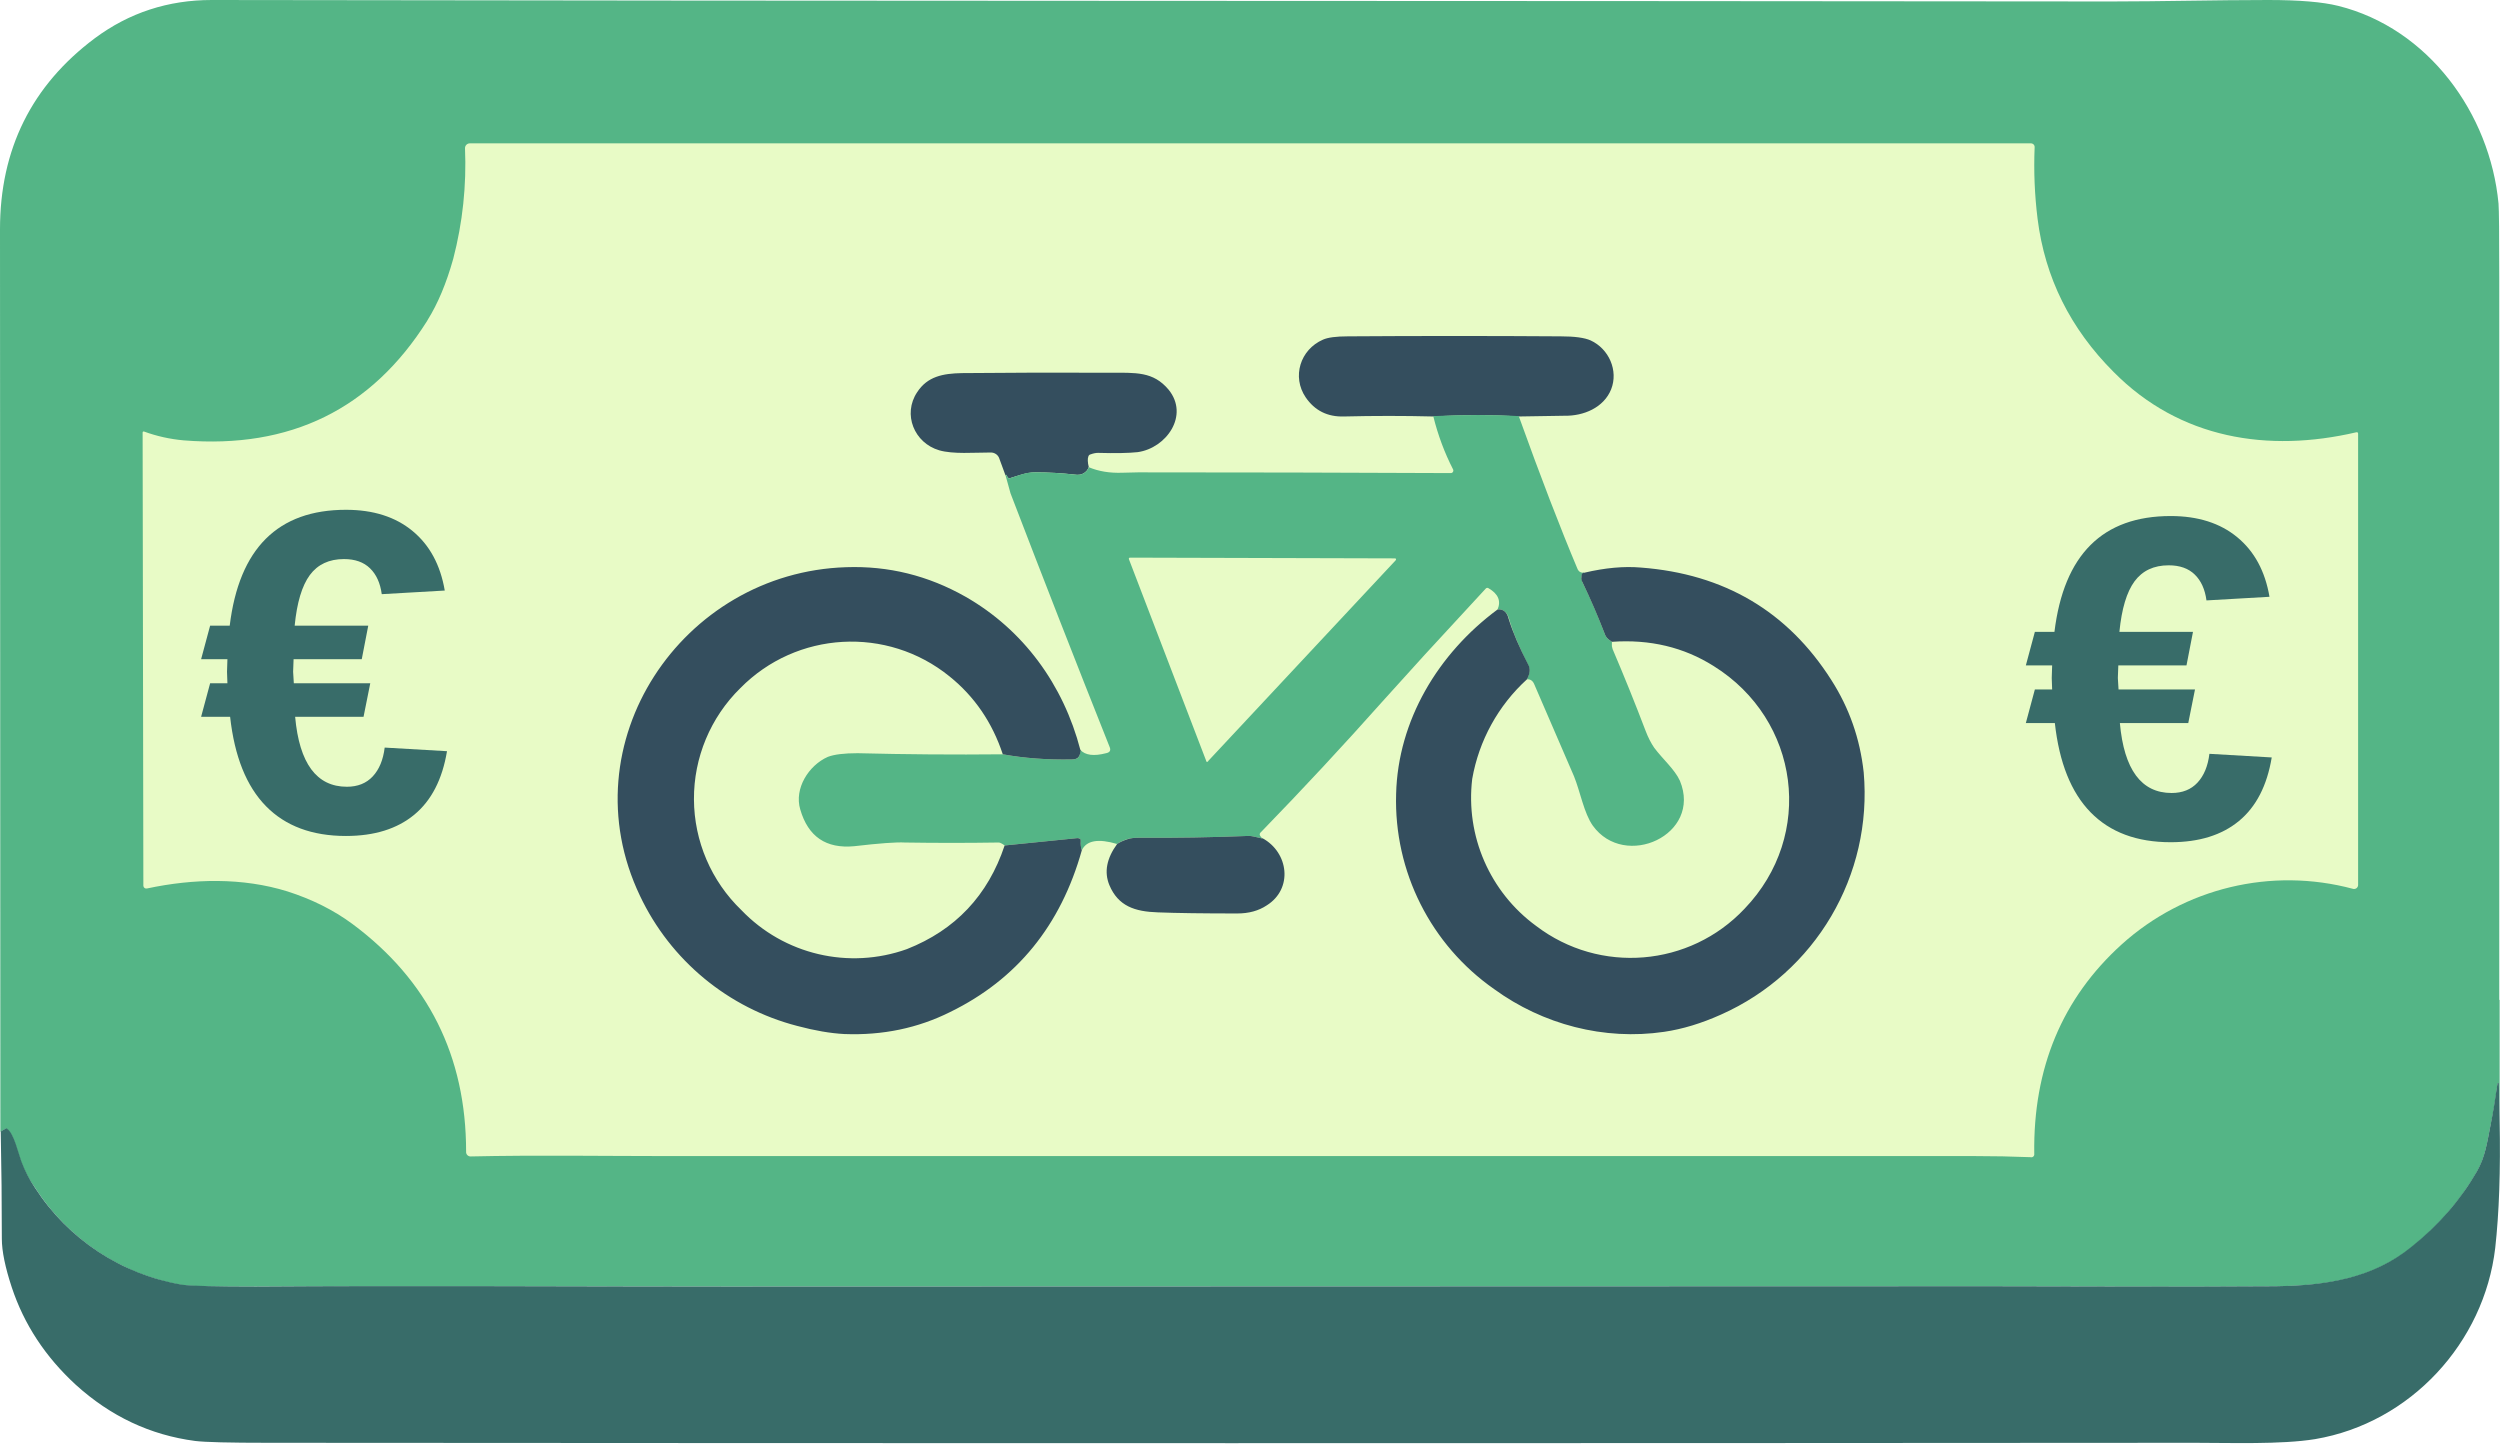
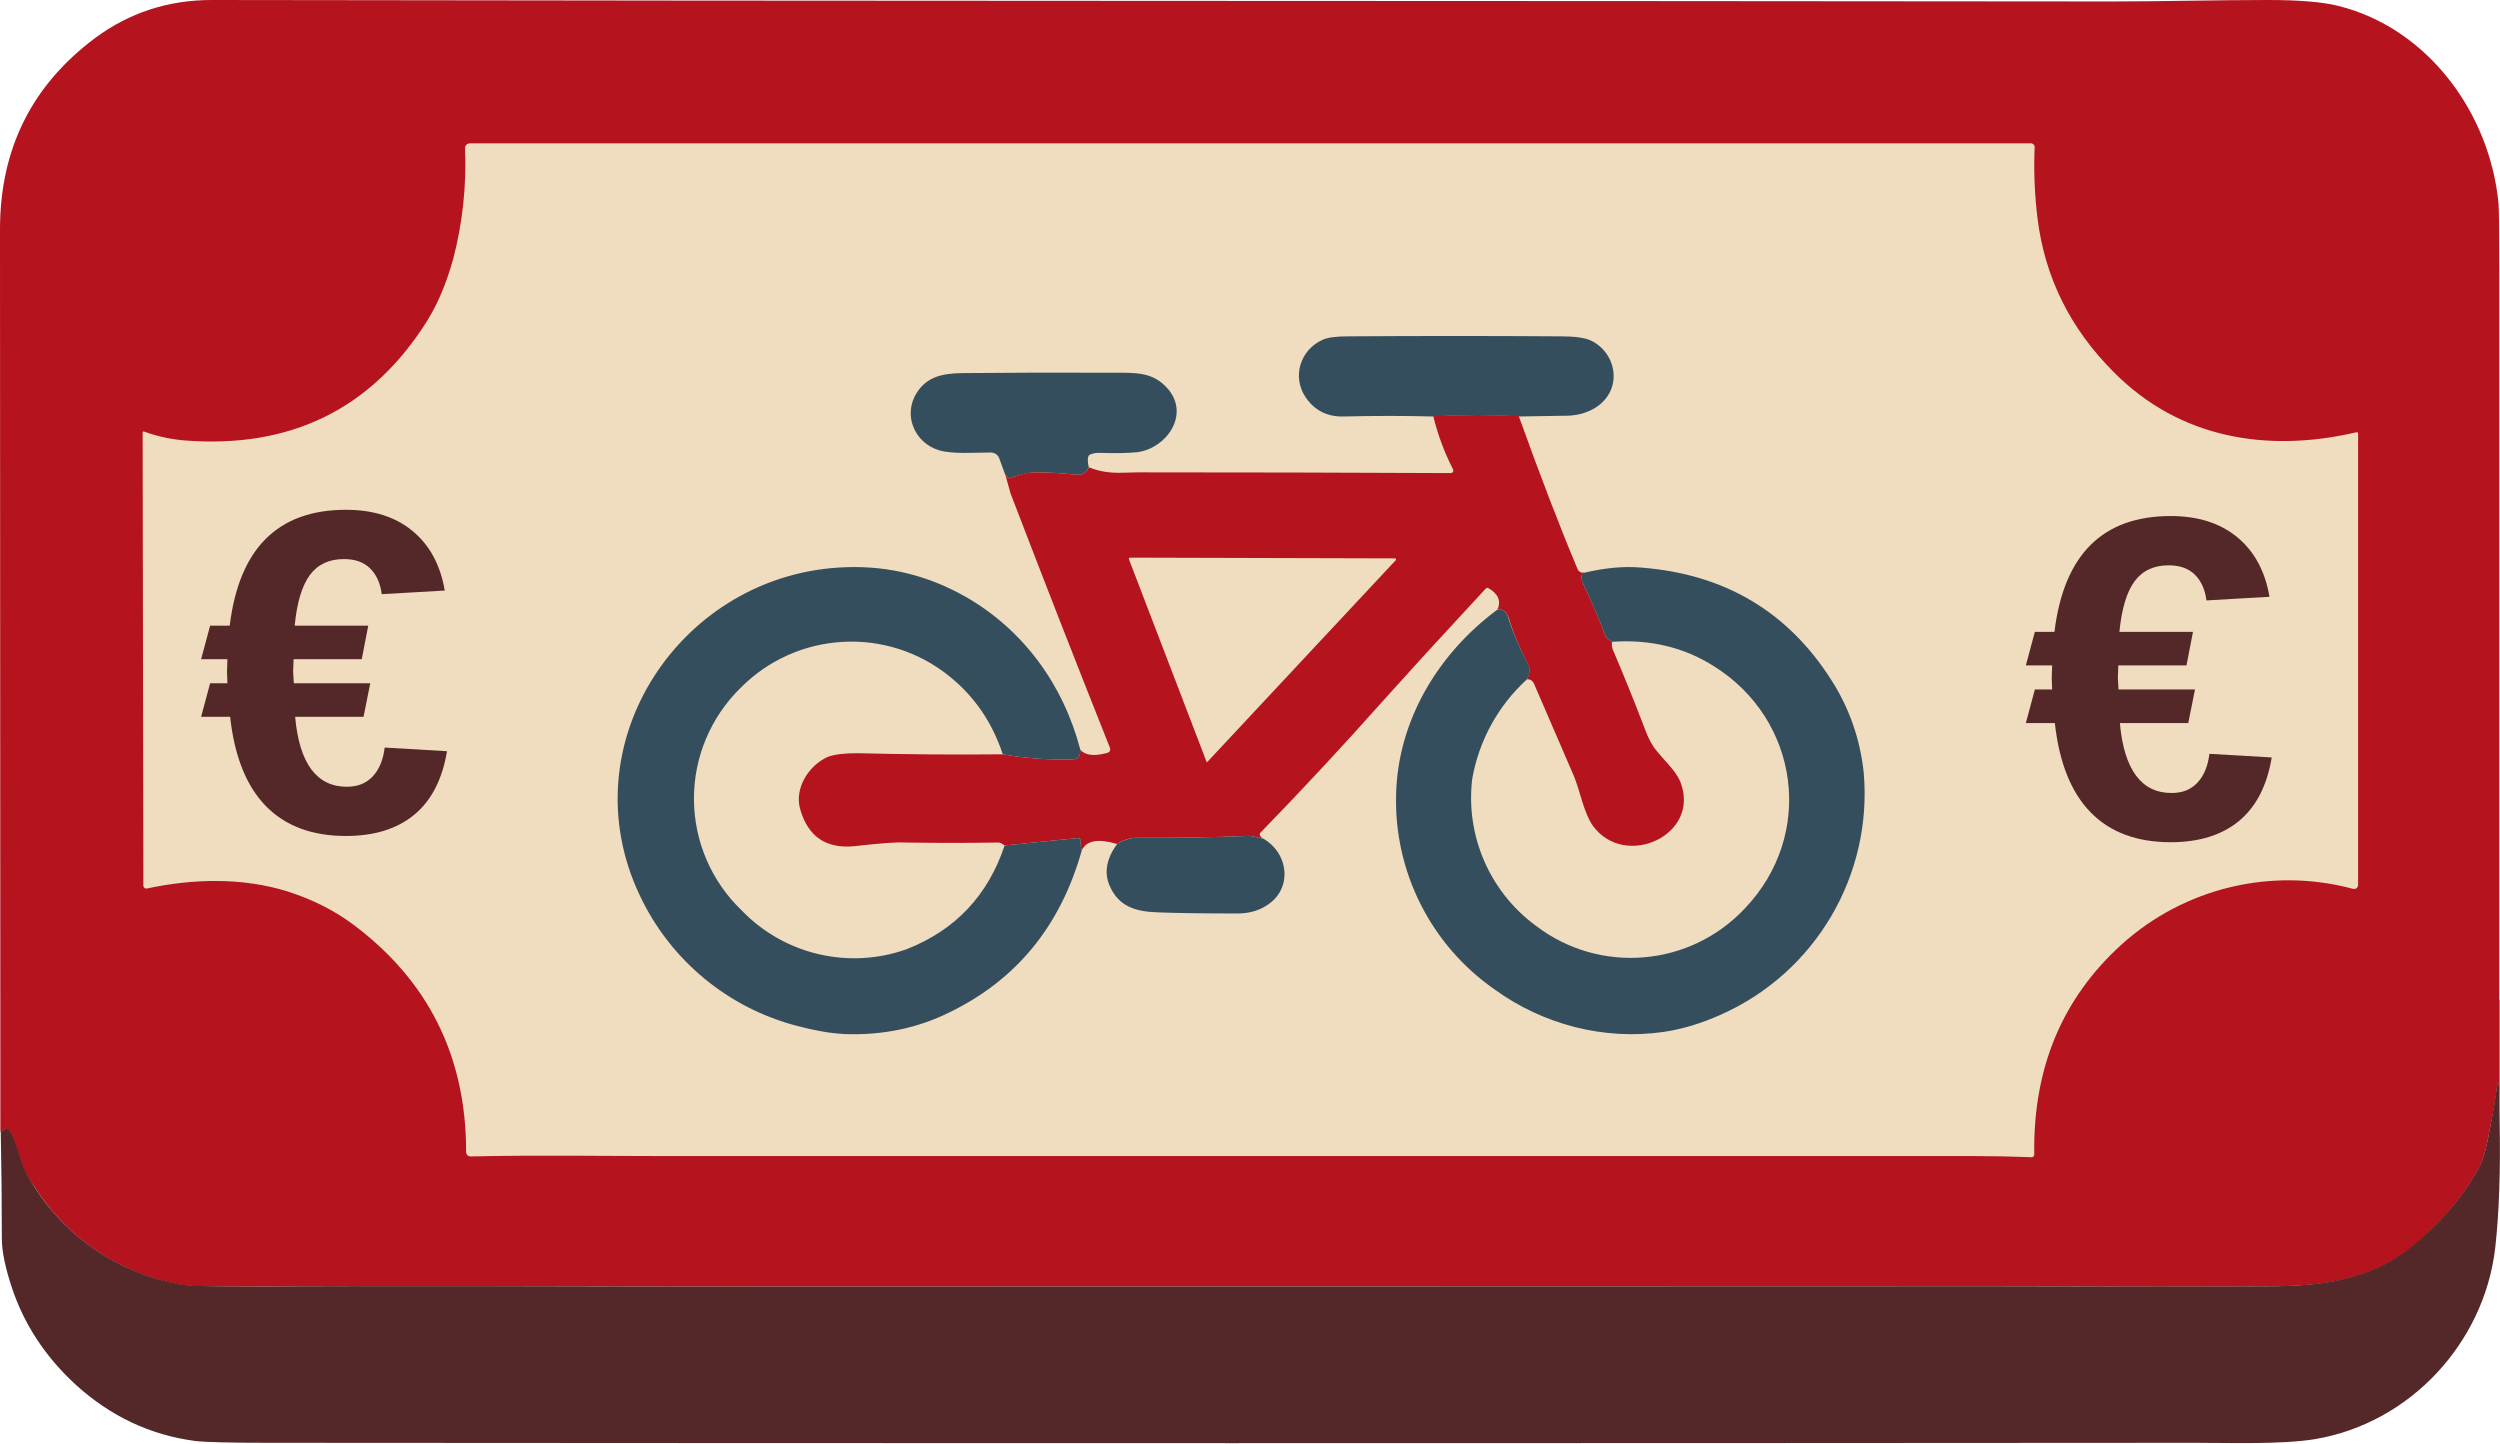
<svg xmlns="http://www.w3.org/2000/svg" width="680.1" height="392.6">
-   <path style="fill:#e8fbc6;fill-opacity:1;stroke-width:2.859" d="M27.6 26.5H655v298.2H27.6z" />
-   <path fill="#54b586" d="M680 272V305l-.2-10.1a.2.2 0 0 0-.4 0q-.8 6.4-1.9 11.4c-.9 4.5-1.4 8.5-3.7 12.5q-6.7 11.6-17.6 20.4c-10.7 8.7-23.5 10.6-37 10.7-28.2.3-52.8 0-78 0l-343.6.1c-42.6 0-85.3-.2-128 0q-16.1.1-20-.4a59.3 59.3 0 0 1-40-26.4Q7.2 320 5.7 316c-.8-2.2-2-7.5-3.8-8.8q-.3-.3-.6 0l-1.2.7L0 62.4q0-32.7 25.8-52Q39.8 0 57.6 0C230 .3 402.1.2 574.4.4 587.8.4 602.8 0 617 0q12.7 0 19.1 1.6c24.5 6.1 41.3 29.3 43.6 53.8q.2 2.5.2 20V272zM116.2 87.3q-22.7 36-66.2 32.5-5.6-.5-10.8-2.4-.4-.1-.4.3L39 241a.8.8 83.7 0 0 1 .7c12.6-2.7 26-3 38.2.8q10 3.2 17.6 8.8 31 23 31 62a1.2 1.2 0 0 0 1.2 1.3c17.7-.4 36.5-.1 53.1-.1H537q7.8 0 15.4.3a.8.8 1 0 0 1-.9q-.5-35 23.8-57a67.7 67.7 0 0 1 62.9-15.1 1.1 1.1 0 0 0 1.4-1V118q0-.5-.5-.4c-24 5.6-48 1.8-66-16.4q-17.7-17.7-20.7-41.7-1.2-9.7-.8-19.4a1 1 0 0 0-1-1.1H127.8a1.3 1.3 0 0 0-1.3 1.3 102 102 0 0 1-3.2 30.1q-2.8 10-7 16.7z" />
+   <path style="fill:#f0dcbe;fill-opacity:1;stroke-width:2.859" d="M27.6 26.5H655v298.2H27.6z" />
+   <path fill="#B5131D" d="M680 272V305l-.2-10.1a.2.2 0 0 0-.4 0q-.8 6.4-1.9 11.4c-.9 4.5-1.4 8.5-3.7 12.5q-6.7 11.6-17.6 20.4c-10.7 8.7-23.5 10.6-37 10.7-28.2.3-52.8 0-78 0l-343.6.1c-42.6 0-85.3-.2-128 0q-16.1.1-20-.4a59.3 59.3 0 0 1-40-26.4Q7.2 320 5.7 316c-.8-2.2-2-7.5-3.8-8.8q-.3-.3-.6 0l-1.2.7L0 62.4q0-32.7 25.8-52Q39.8 0 57.6 0C230 .3 402.1.2 574.4.4 587.8.4 602.8 0 617 0q12.7 0 19.1 1.6c24.5 6.1 41.3 29.3 43.6 53.8q.2 2.5.2 20V272zM116.2 87.3q-22.7 36-66.2 32.5-5.6-.5-10.8-2.4-.4-.1-.4.3L39 241a.8.8 83.7 0 0 1 .7c12.6-2.7 26-3 38.2.8q10 3.2 17.6 8.8 31 23 31 62a1.2 1.2 0 0 0 1.2 1.3c17.7-.4 36.5-.1 53.1-.1H537q7.8 0 15.4.3a.8.8 1 0 0 1-.9q-.5-35 23.8-57a67.7 67.7 0 0 1 62.9-15.1 1.1 1.1 0 0 0 1.4-1V118q0-.5-.5-.4c-24 5.6-48 1.8-66-16.4q-17.7-17.7-20.7-41.7-1.2-9.7-.8-19.4a1 1 0 0 0-1-1.1H127.8a1.3 1.3 0 0 0-1.3 1.3 102 102 0 0 1-3.2 30.1q-2.8 10-7 16.7z" />
  <path fill="#344e5e" d="M413.2 113.3q-10.5-.7-23.3 0-12-.3-24.3 0-6.7.2-10.4-5.2c-3.8-5.6-1.5-13 4.7-15.7q2-.9 6.8-.9 29-.2 57.9 0 5.6 0 8.1 1.1c5 2.3 7.6 8.2 5.6 13.3-2 5-7.5 7.3-12.7 7.2l-12.4.2zM296.2 127q-.4 1.3-1.7 1.9-.8.4-2.2.2-5.3-.6-10.7-.6c-2.4 0-4.6.9-6.9 1.6q-.4 0-.6-.3-.5-1.1-.5-.3l-1.8-4.9a2.4 2.3 0 0 0-2.3-1.5c-4.5 0-10.2.5-14-.6-6.8-2-10-9.8-6-15.8 2.8-4.3 7-5.1 12.2-5.2q20-.2 40-.1c7.3 0 12-.4 16.2 4.6 5.7 7-.6 15.9-8.4 17q-3.7.4-10.8.2-.9 0-2 .4a.8.8.2 0 0-.6.5q-.4 1 .1 3z" style="stroke-width:.846" />
-   <path fill="#54b586" d="M413.2 113.3q8.8 24.5 16 41.6.5 1 1.8.9-.7 0-.8 1.3 0 .6.3 1.3 3.3 6.8 6 13.9c.4 1.2 1 1.6 2 2.3v1.2l.2.8q4.7 11 9 22.3 1 2.6 2.3 4.5c2.3 3.1 5.6 5.9 7 9 6.1 14.7-15 24.3-23.7 12.2-2.4-3.4-3.4-9.2-5.1-13.4l-10.8-25q-.6-1.5-2-1.4 1.2-2.4.3-4-3.6-7-5.2-12.5c-.5-1.6-1.4-2.7-3.1-2.5q1.5-3.5-2.5-5.8-.4-.2-.7.1l-16.6 18-11.4 12.6q-16.1 18.1-33 35.5-.6.5-.5.9.1.4.7 1-2.8-.7-3.6-.7-15 .6-30.2.5-1.7 0-3 .4-1.8.6-2.7 1.3-7.7-2.3-9.6 1.7-.4-1-.3-2.5 0-.9-.9-.8l-19.8 2q-1.2-.9-1.8-.8-12.6.2-25.3 0-3.5-.2-13.8 1-11.5 1.1-14.7-10c-1.7-5.7 2.3-12 7.5-14.3q2.6-1 8.1-1 19.6.5 39.5.3 8.8 1.6 18.8 1.4c2 0 2.2-1 2.3-2.6q2 2.2 7 .9 1.5-.3 1-1.6-13.7-34.4-27-69.1l-1.3-4.7q0-.8.5.3.2.4.6.3c2.3-.7 4.5-1.7 6.9-1.6q5.4 0 10.7.6 1.4.2 2.2-.2 1.3-.6 1.7-1.8 4 1.7 9.2 1.5l4.2-.1q42.6 0 85 .2a.7.7 0 0 0 .7-1q-3.5-6.8-5.4-14.5 12.8-.6 23.3 0zm-105.8 38.4a.3.3 0 0 0-.3.4l21 54.8a.3.3 0 0 0 .6.1l51-54.6a.3.3 0 0 0-.3-.5z" style="stroke-width:.846" />
+   <path fill="#B5131D" d="M413.2 113.3q8.8 24.5 16 41.6.5 1 1.8.9-.7 0-.8 1.3 0 .6.3 1.3 3.3 6.8 6 13.9c.4 1.2 1 1.6 2 2.3v1.2l.2.8q4.7 11 9 22.3 1 2.6 2.3 4.5c2.3 3.1 5.6 5.9 7 9 6.1 14.7-15 24.3-23.7 12.2-2.4-3.4-3.4-9.2-5.1-13.4l-10.8-25q-.6-1.5-2-1.4 1.2-2.4.3-4-3.6-7-5.2-12.5c-.5-1.6-1.4-2.7-3.1-2.5q1.5-3.5-2.5-5.8-.4-.2-.7.1l-16.6 18-11.4 12.6q-16.1 18.1-33 35.5-.6.5-.5.9.1.4.7 1-2.8-.7-3.6-.7-15 .6-30.2.5-1.7 0-3 .4-1.8.6-2.7 1.3-7.7-2.3-9.6 1.7-.4-1-.3-2.5 0-.9-.9-.8l-19.8 2q-1.2-.9-1.8-.8-12.6.2-25.3 0-3.5-.2-13.8 1-11.5 1.1-14.7-10c-1.7-5.7 2.3-12 7.5-14.3q2.6-1 8.1-1 19.6.5 39.5.3 8.8 1.6 18.8 1.4c2 0 2.2-1 2.3-2.6q2 2.2 7 .9 1.5-.3 1-1.6-13.7-34.4-27-69.1l-1.3-4.7q0-.8.5.3.2.4.6.3c2.3-.7 4.5-1.7 6.9-1.6q5.4 0 10.7.6 1.4.2 2.2-.2 1.3-.6 1.7-1.8 4 1.7 9.2 1.5l4.2-.1q42.6 0 85 .2a.7.7 0 0 0 .7-1q-3.5-6.8-5.4-14.5 12.8-.6 23.3 0zm-105.8 38.4a.3.3 0 0 0-.3.4l21 54.8a.3.3 0 0 0 .6.1l51-54.6a.3.3 0 0 0-.3-.5z" style="stroke-width:.846" />
  <path fill="#344e5e" d="M294 204c-.2 1.6-.5 2.6-2.4 2.6q-10 .2-18.8-1.4-4.3-13-14.5-21.2a42.4 42.4 0 0 0-56.9 3.2 42.1 42.1 0 0 0 .3 60.4 42.5 42.5 0 0 0 45 10.6q19.8-7.8 26.6-28.2l19.8-2q1 0 .9.8-.1 1.4.3 2.5-8.6 30.7-35.8 44-13.2 6.6-28.8 6-5.7-.3-12.8-2.2a65.5 65.5 0 0 1-42.8-35.4c-19.8-41.5 11.4-88 56.1-89.4q17.2-.6 32.4 8c15.8 9 26.7 24 31.3 41.7zM407.4 165.8c1.7-.2 2.6.9 3 2.5q1.7 5.5 5.3 12.4 1 1.7-.3 4.1a47.8 47.8 0 0 0-14.9 27.1 43.2 43.2 0 0 0 17.4 40 42.5 42.5 0 0 0 56.7-4.7c19.2-20 15-51.4-8.4-66q-12.2-7.7-27.7-6.6c-1-.7-1.6-1.1-2-2.3q-2.7-7-6-13.9-.4-.7-.3-1.3 0-1.4.8-1.3 8.5-2 15.4-1.4 34 2.6 51.8 30.6 7.3 11.4 8.8 25.1a65.8 65.8 0 0 1-38.8 65.9q-8 3.6-15.5 4.7c-16.3 2.4-33-2-46.2-11.6a62.5 62.5 0 0 1-26.7-53.1c.5-20 11.4-38.2 27.6-50.2zM343.4 228c7.2 3.9 8.4 13.8 1.2 18.3q-3.3 2.2-8 2.2-13.9 0-21.6-.3c-6.3-.2-10.8-1.7-13.2-7.4q-2.2-5.3 2.1-11.2 1-.7 2.8-1.3 1.2-.4 3-.4 15 .1 30.1-.5.8 0 3.6.7z" style="stroke-width:.846" />
-   <path fill="#386c69" d="M680 304.9q.4 20.3-1.2 34.6c-3 25.7-23 47.6-49 52-9.2 1.5-23.3 1-32.7 1q-262 .2-524 0-16 0-20-.5-18.3-2.4-32.5-15.3-12.4-11.4-17.4-26.5Q.5 342 .5 337q0-14.6-.3-29.2l1.2-.7q.3-.3.6 0c1.8 1.3 3 6.6 3.8 8.8q1.5 4 3.7 7.2a59.3 59.3 0 0 0 40.1 26.4q3.9.5 20 .5c42.7-.3 85.4 0 128 0l343.5-.1c25.3 0 50 .2 78 0 13.6-.2 26.4-2.1 37-10.8q11-8.8 17.7-20.4c2.3-4 2.8-8 3.7-12.5q1-5 1.9-11.4a.2.2 0 0 1 .4 0z" />
-   <text xml:space="preserve" style="fill:#54b586;fill-opacity:1" x="75.6" y="151" />
-   <text xml:space="preserve" style="font-size:125.333px;fill:#386c69;fill-opacity:1" x="54.1" y="226.2">
-     <tspan x="54.1" y="226.2" style="font-style:normal;font-variant:normal;font-weight:700;font-stretch:normal;font-size:125.333px;font-family:Arial;-inkscape-font-specification:'Arial Bold';fill:#386c69;fill-opacity:1">€</tspan>
+   <path fill="#542828" d="M680 304.9q.4 20.3-1.2 34.6c-3 25.7-23 47.6-49 52-9.2 1.5-23.3 1-32.7 1q-262 .2-524 0-16 0-20-.5-18.3-2.4-32.5-15.3-12.4-11.4-17.4-26.5Q.5 342 .5 337q0-14.6-.3-29.2l1.2-.7q.3-.3.6 0c1.8 1.3 3 6.6 3.8 8.8q1.5 4 3.7 7.2a59.3 59.3 0 0 0 40.1 26.4q3.9.5 20 .5c42.7-.3 85.4 0 128 0l343.5-.1c25.3 0 50 .2 78 0 13.6-.2 26.4-2.1 37-10.8q11-8.8 17.7-20.4c2.3-4 2.8-8 3.7-12.5q1-5 1.9-11.4a.2.2 0 0 1 .4 0z" />
+   <text xml:space="preserve" style="fill:#B5131D;fill-opacity:1" x="75.6" y="151" />
+   <text xml:space="preserve" style="font-size:125.333px;fill:#542828;fill-opacity:1" x="54.1" y="226.2">
+     <tspan x="54.1" y="226.2" style="font-style:normal;font-variant:normal;font-weight:700;font-stretch:normal;font-size:125.333px;font-family:Arial;-inkscape-font-specification:'Arial Bold';fill:#542828;fill-opacity:1">€</tspan>
  </text>
-   <text xml:space="preserve" style="font-size:125.333px;fill:#386c69;fill-opacity:1" x="550.5" y="227.9">
-     <tspan x="550.5" y="227.9" style="font-style:normal;font-variant:normal;font-weight:700;font-stretch:normal;font-size:125.333px;font-family:Arial;-inkscape-font-specification:'Arial Bold';fill:#386c69;fill-opacity:1">€</tspan>
+   <text xml:space="preserve" style="font-size:125.333px;fill:#542828;fill-opacity:1" x="550.5" y="227.9">
+     <tspan x="550.5" y="227.9" style="font-style:normal;font-variant:normal;font-weight:700;font-stretch:normal;font-size:125.333px;font-family:Arial;-inkscape-font-specification:'Arial Bold';fill:#542828;fill-opacity:1">€</tspan>
  </text>
</svg>
